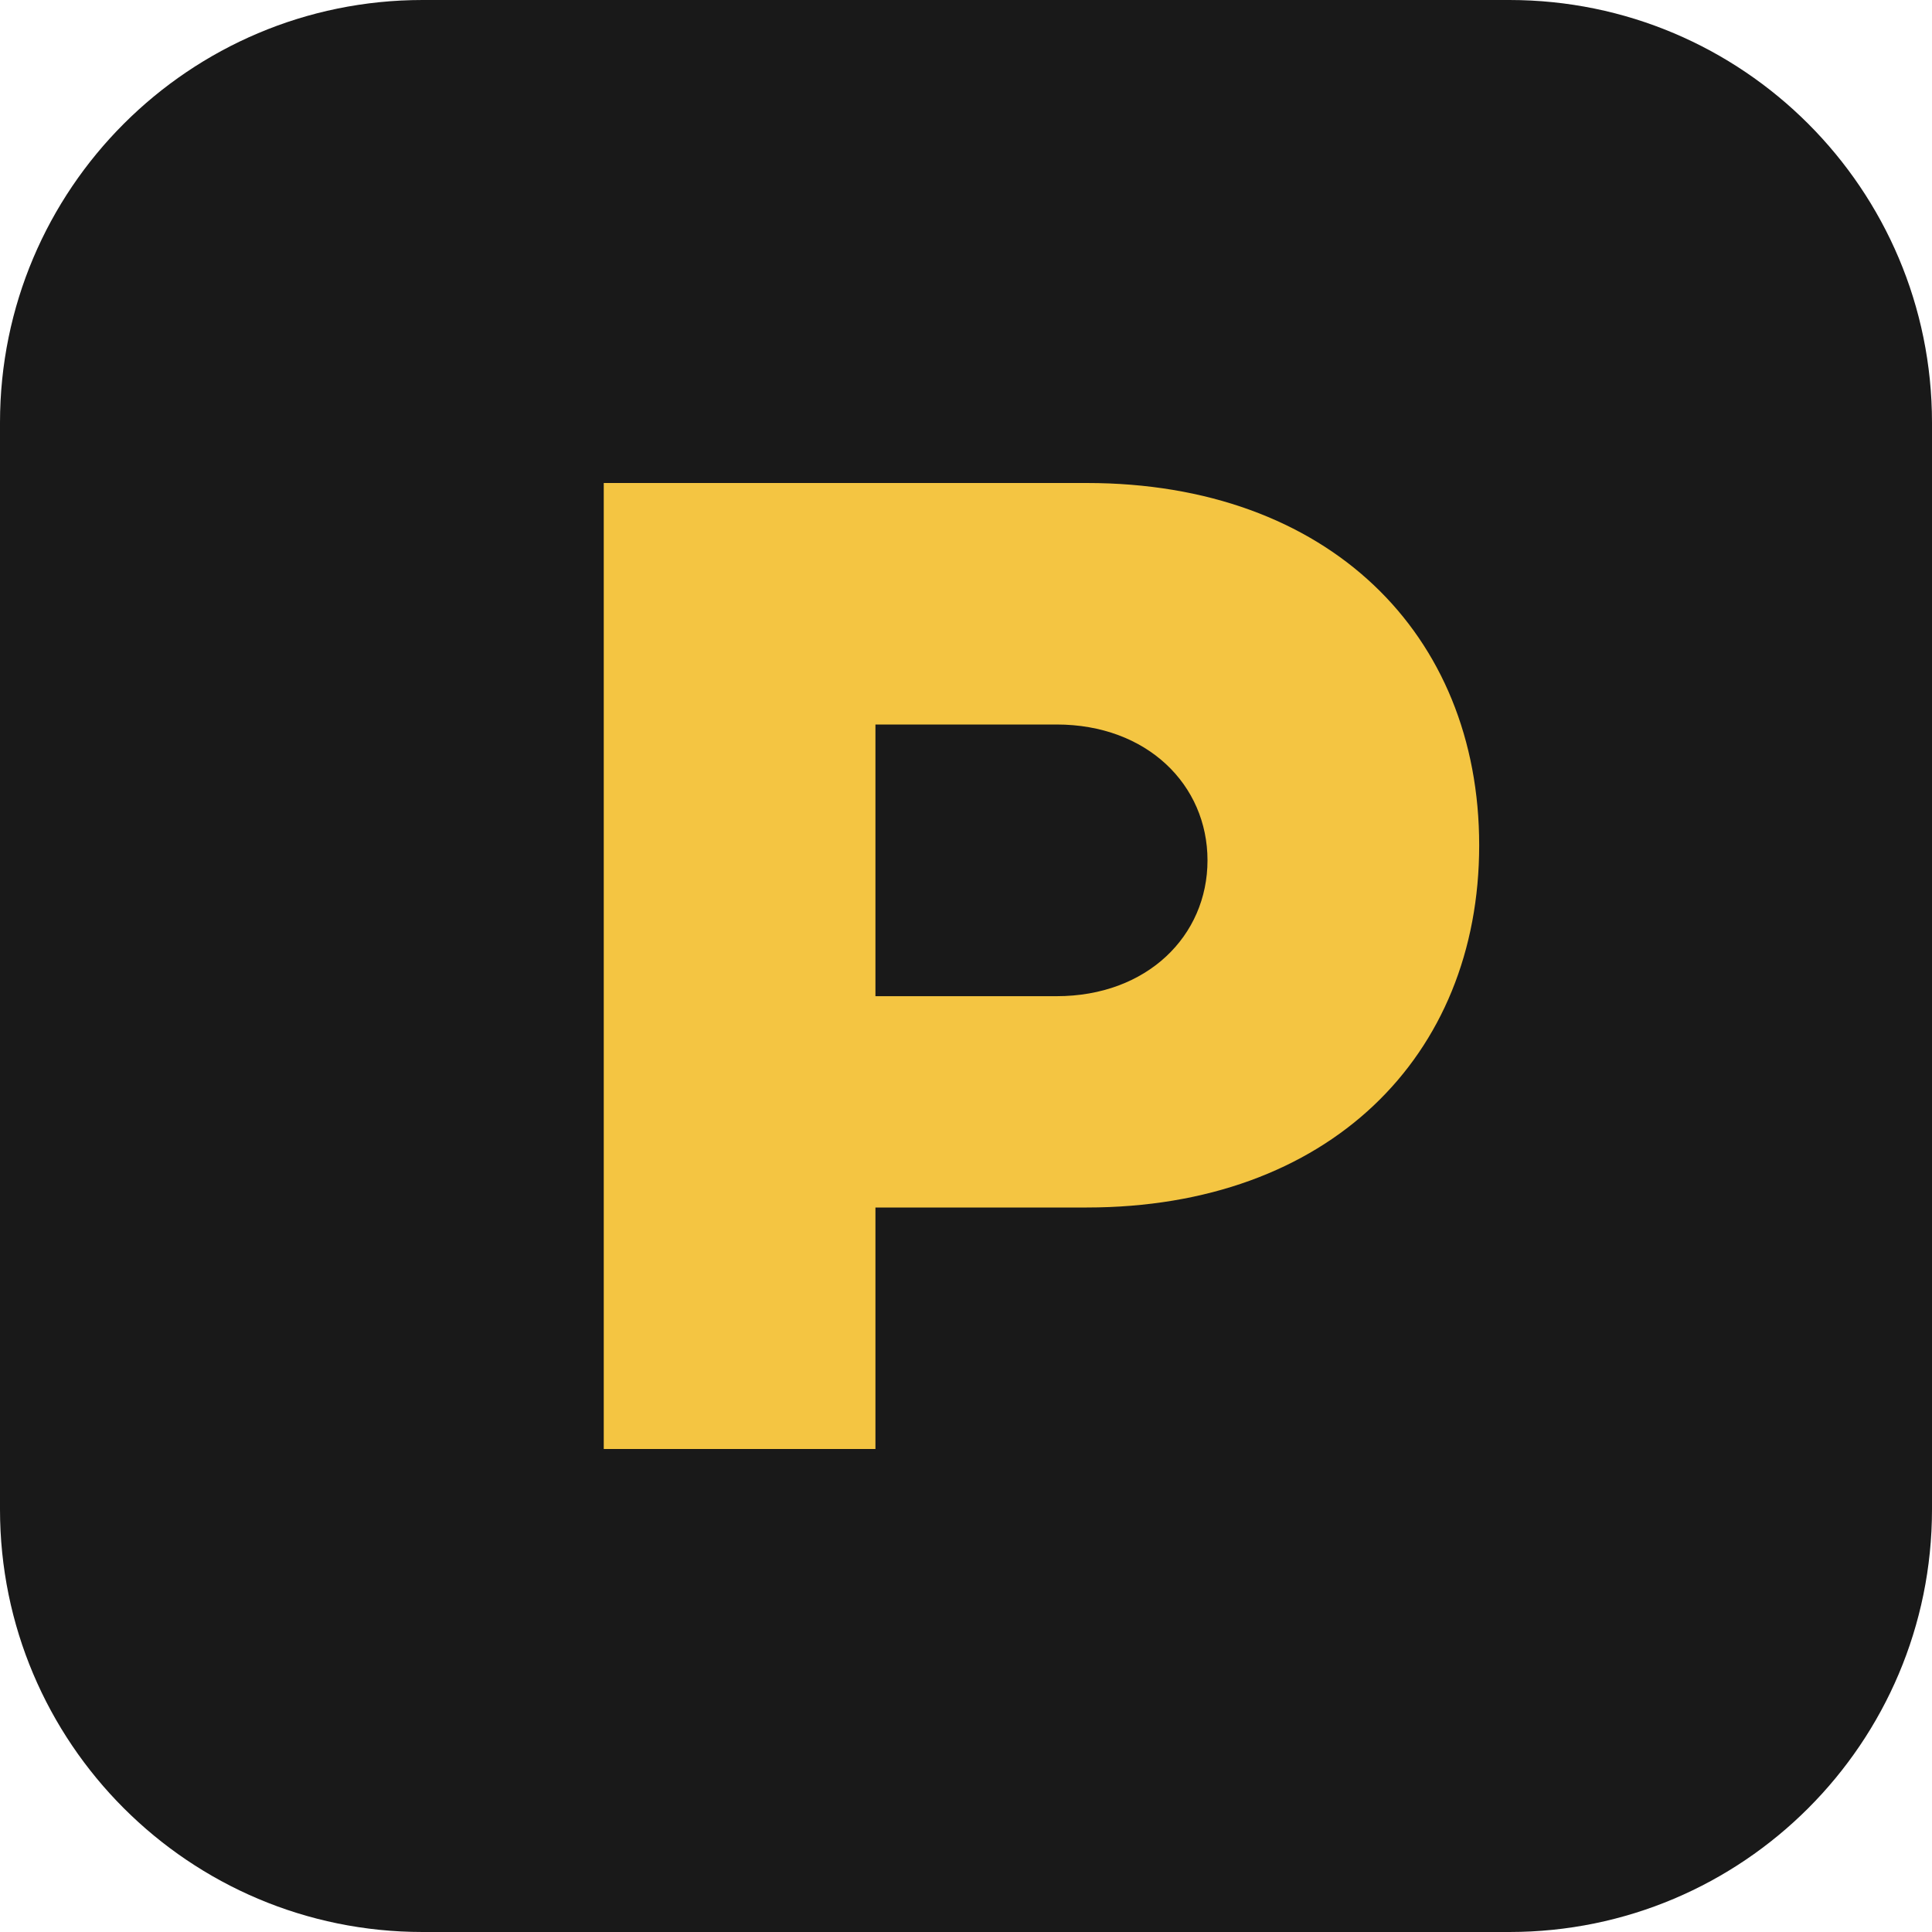
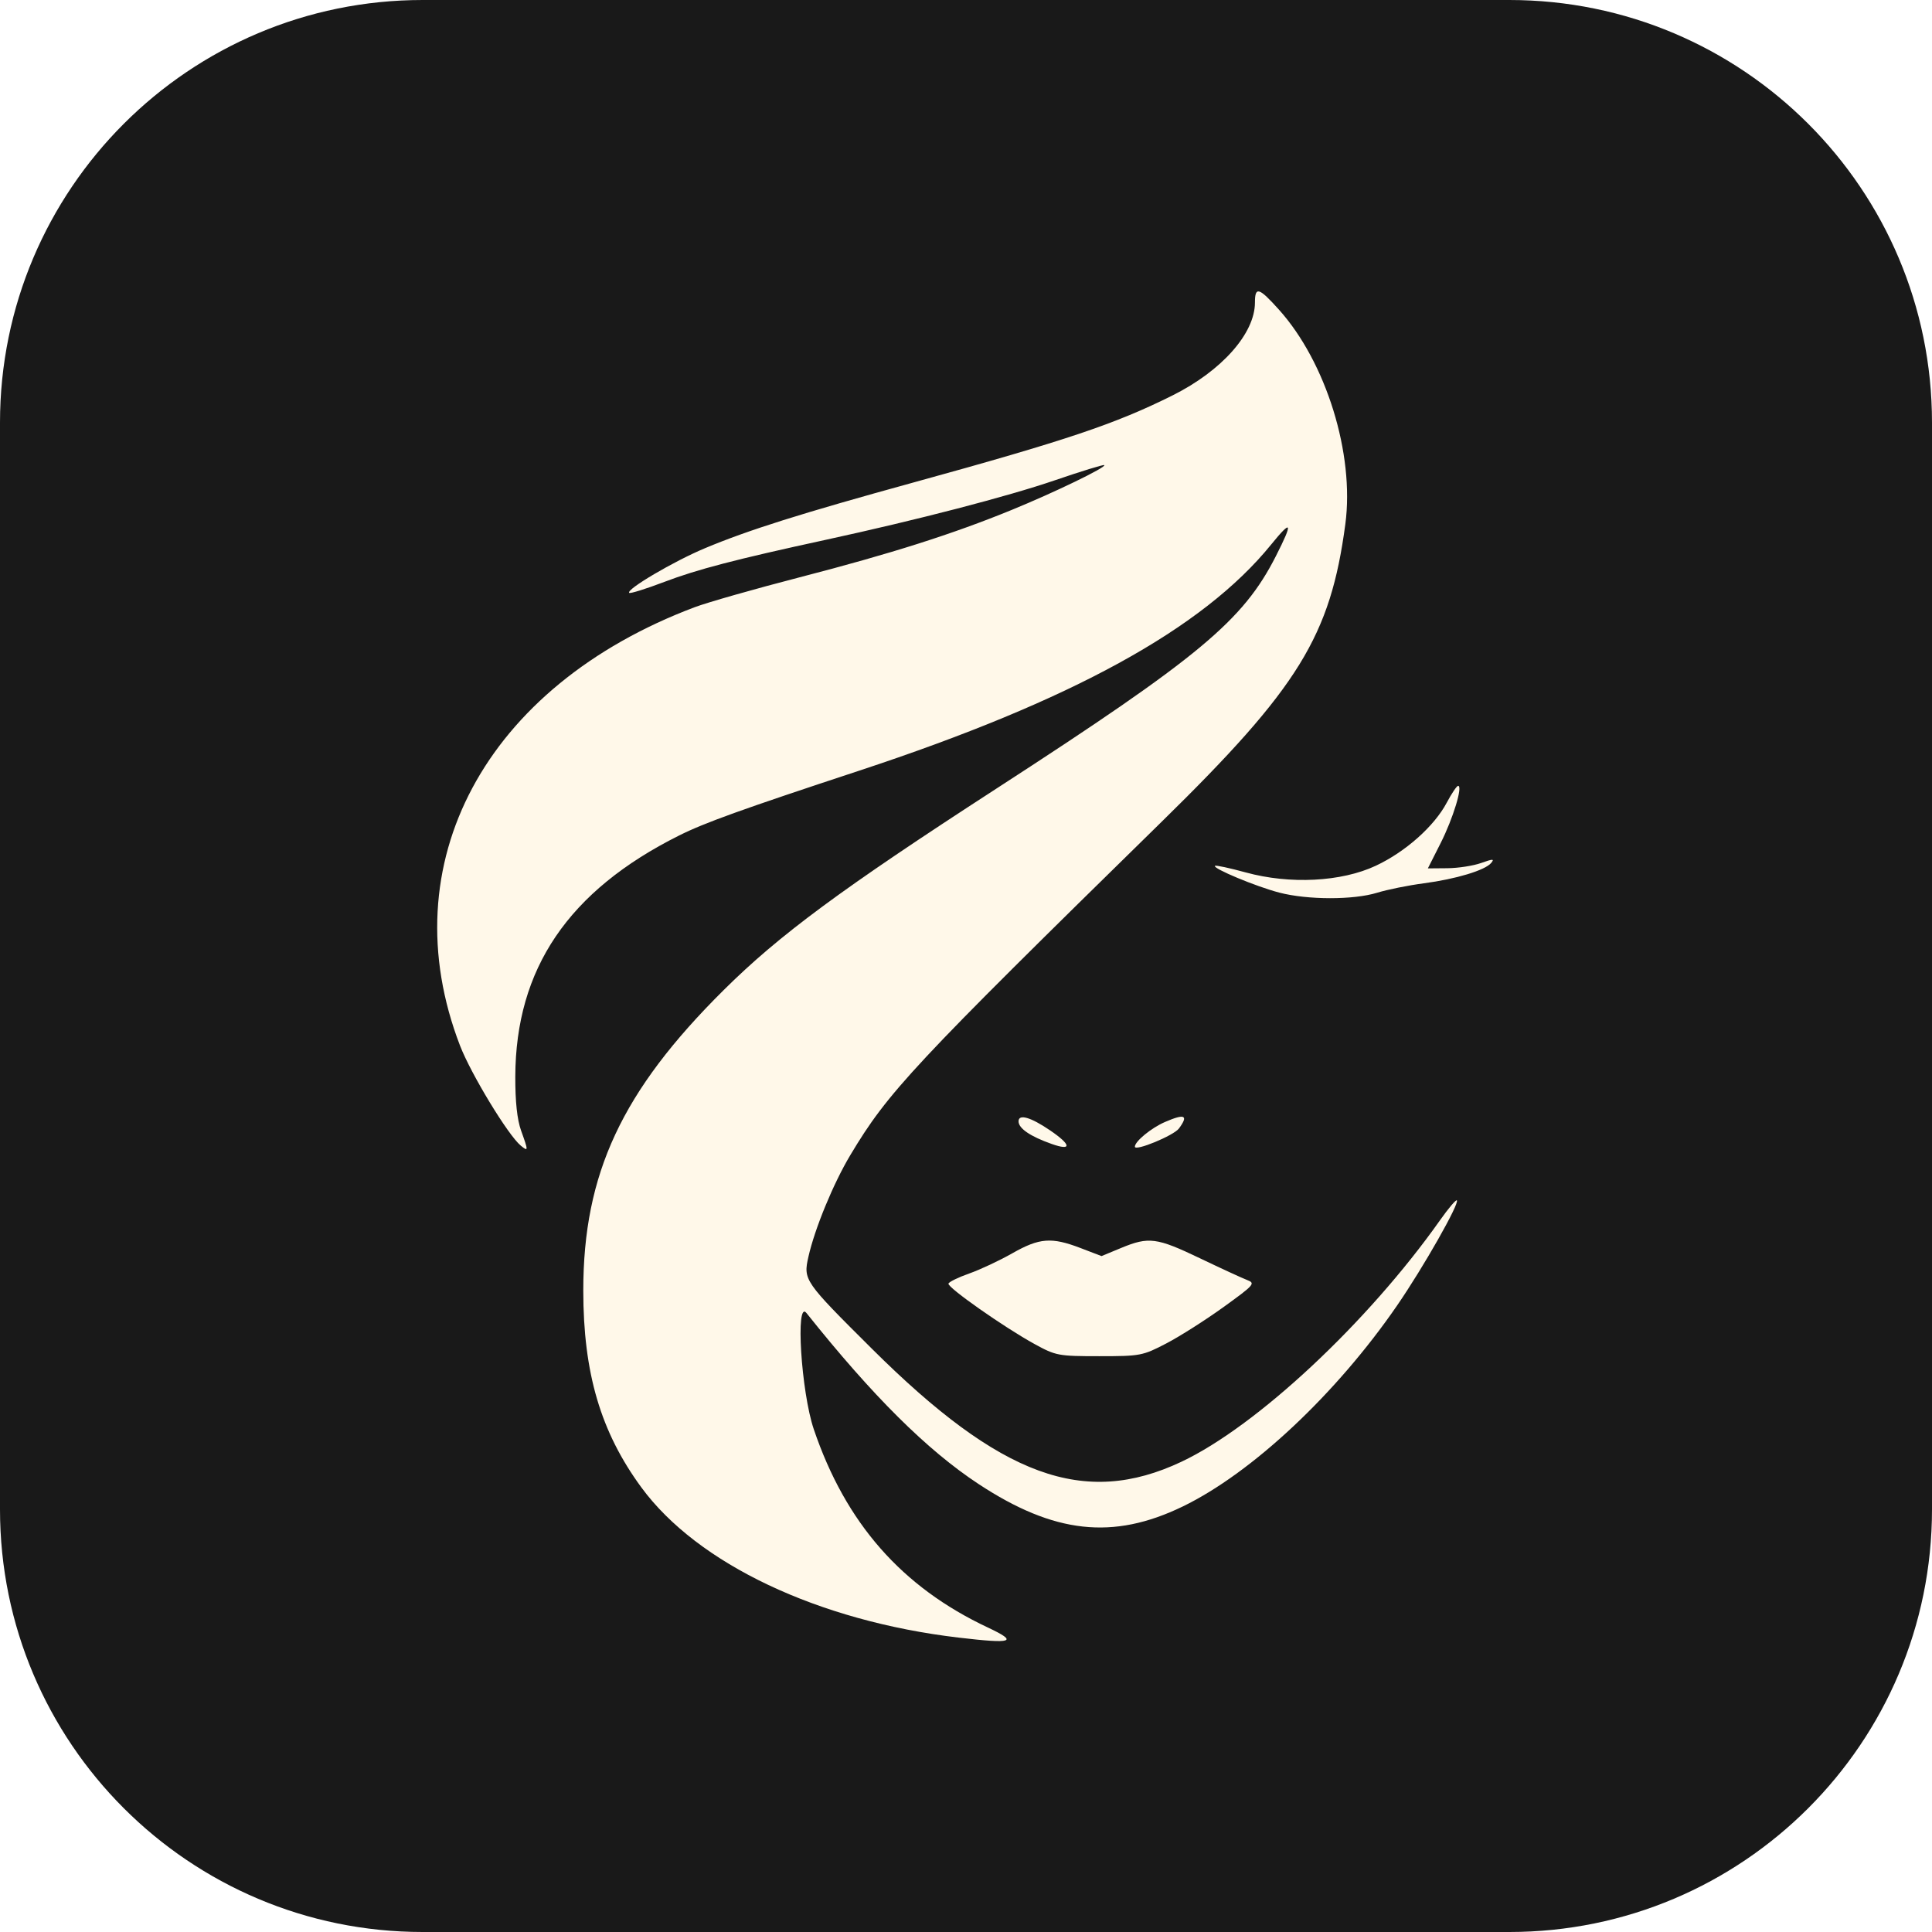
- <svg xmlns="http://www.w3.org/2000/svg" viewBox="0 0 64 64">
+ <svg xmlns="http://www.w3.org/2000/svg" viewBox="0 0 64 64" role="img" aria-label="Hairstyle by Patricia">
  <rect width="64" height="64" rx="14" fill="#191919" />
-   <path d="M20 16h16c8 0 13 5 13 12s-5 12-13 12h-7v8h-9V16zm9 8v9h6c3 0 5-2 5-4.5S38 24 35 24h-6z" fill="#f4c542" />
+   <g transform="translate(14.35 9.5) scale(0.1243)" fill="#fff8e9">
+     <path d="M 219 4.184 C 219 12.431, 210.152 22.408, 197.033 28.955 C 181.849 36.533, 168.807 40.916, 128 52.152 C 98.077 60.392, 83.977 64.837, 72.414 69.678 C 64.073 73.169, 51.341 80.674, 52.237 81.571 C 52.494 81.827, 56.708 80.512, 61.602 78.649 C 70.339 75.323, 80.621 72.641, 104.500 67.460 C 128.874 62.171, 153.096 55.882, 165.623 51.589 C 172.705 49.162, 178.659 47.333, 178.852 47.524 C 179.434 48.097, 165.587 54.799, 154.178 59.466 C 138.442 65.904, 122.029 71.119, 97.631 77.432 C 85.679 80.524, 73.110 84.106, 69.700 85.390 C 13.799 106.445, -11.537 153.776, 7.152 202.237 C 10.072 209.810, 19.980 226.124, 23.328 228.872 C 25.384 230.560, 25.390 230.334, 23.424 224.876 C 22.376 221.963, 21.860 217.157, 21.881 210.500 C 21.974 181.719, 36.047 160.990, 65.500 146.253 C 72.309 142.847, 82.081 139.328, 113.500 128.969 C 170.197 110.277, 205.141 91.100, 223.304 68.711 C 228.879 61.838, 229.219 62.652, 224.582 71.775 C 215.818 89.020, 204.176 98.701, 150 133.798 C 108.735 160.531, 92.228 172.730, 77.381 187.465 C 50.277 214.364, 40 236.367, 40 267.500 C 40 289.485, 44.636 305.200, 55.478 319.970 C 70.440 340.352, 102.613 355.584, 140.018 359.996 C 154.526 361.707, 156.055 361.180, 147.822 357.311 C 124.870 346.524, 109.921 329.497, 101.430 304.471 C 98.060 294.538, 96.502 269.761, 99.483 273.500 C 117.129 295.631, 131.600 310.012, 145.320 319.050 C 165.448 332.311, 181.175 334.049, 199.735 325.065 C 218.206 316.125, 240.691 295.041, 256.910 271.452 C 263.912 261.269, 273.579 244.246, 272.802 243.468 C 272.564 243.230, 270.547 245.615, 268.320 248.768 C 249.065 276.026, 219.436 303.696, 199.381 313.147 C 173.523 325.333, 151.288 317.208, 116.914 283.011 C 98.819 265.009, 98.609 264.706, 99.995 258.523 C 101.673 251.034, 106.640 238.975, 111.153 231.434 C 121.239 214.578, 127.608 207.758, 194.210 142.500 C 230.673 106.772, 239.121 93.074, 243.091 63.241 C 245.574 44.580, 237.989 20.102, 225.376 6.073 C 220.057 0.157, 219 -0.156, 219 4.184 M 270.117 137.486 C 266.783 143.770, 259.135 150.572, 251.223 154.289 C 242.047 158.600, 228.319 159.306, 216.536 156.074 C 212.245 154.896, 208.559 154.107, 208.346 154.321 C 207.668 154.999, 219.314 159.847, 225.480 161.453 C 233.048 163.424, 245.267 163.438, 251.591 161.482 C 254.291 160.647, 259.875 159.520, 264 158.977 C 272.585 157.847, 280.336 155.505, 281.958 153.551 C 282.882 152.437, 282.432 152.439, 279.284 153.562 C 277.203 154.305, 273.156 154.932, 270.290 154.956 L 265.081 155 268.493 148.250 C 271.801 141.707, 274.455 133, 273.142 133 C 272.787 133, 271.426 135.019, 270.117 137.486 M 156 222.410 C 156 224.297, 159.118 226.425, 164.844 228.445 C 170.261 230.356, 170.064 228.674, 164.421 224.829 C 159.234 221.295, 156 220.366, 156 222.410 M 195.007 222.593 C 191.361 224.174, 187 227.757, 187 229.170 C 187 230.476, 197.367 226.192, 198.750 224.315 C 201.357 220.775, 200.310 220.293, 195.007 222.593 M 154.330 257.581 C 150.936 259.513, 145.774 261.933, 142.859 262.960 C 139.943 263.986, 137.452 265.203, 137.322 265.663 C 137.032 266.694, 152.184 277.327, 160.245 281.750 C 165.946 284.877, 166.597 285, 177.512 285 C 188.473 285, 189.075 284.885, 195.398 281.590 C 198.996 279.714, 205.853 275.355, 210.635 271.903 C 218.860 265.965, 219.199 265.576, 216.915 264.700 C 215.587 264.190, 209.912 261.574, 204.304 258.887 C 192.820 253.383, 190.694 253.107, 183.326 256.160 L 178.113 258.321 172.468 256.160 C 164.784 253.220, 161.547 253.474, 154.330 257.581 M 157.978 266.035 C 156.944 266.688, 158.003 266.979, 161.500 267 C 164.250 267.017, 169.088 267.640, 172.250 268.384 C 177.084 269.522, 178.916 269.522, 183.750 268.384 C 186.912 267.640, 191.525 267.017, 194 267 C 197.186 266.978, 198.069 266.697, 197.022 266.035 C 195.094 264.816, 159.906 264.816, 157.978 266.035" />
+   </g>
</svg>
